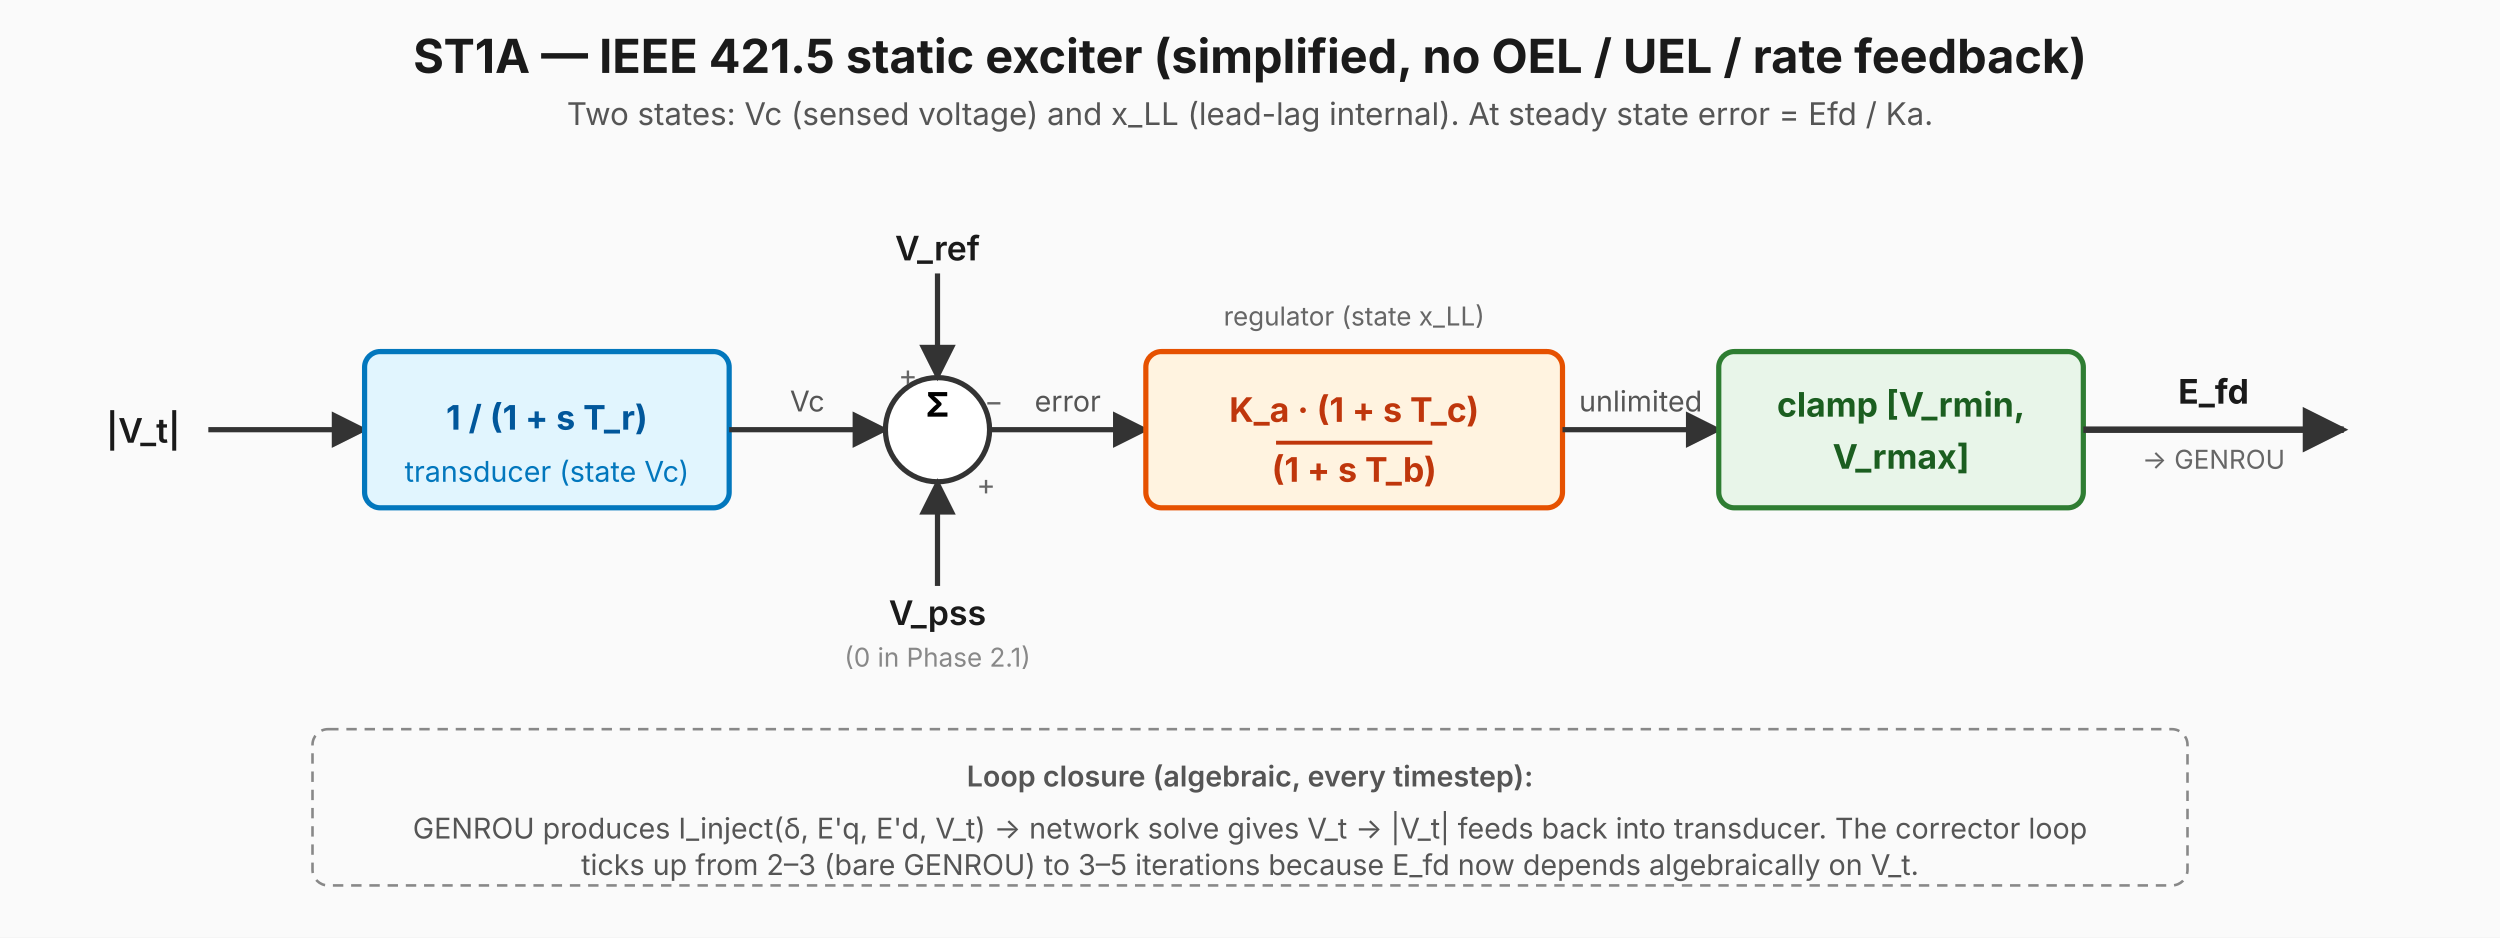
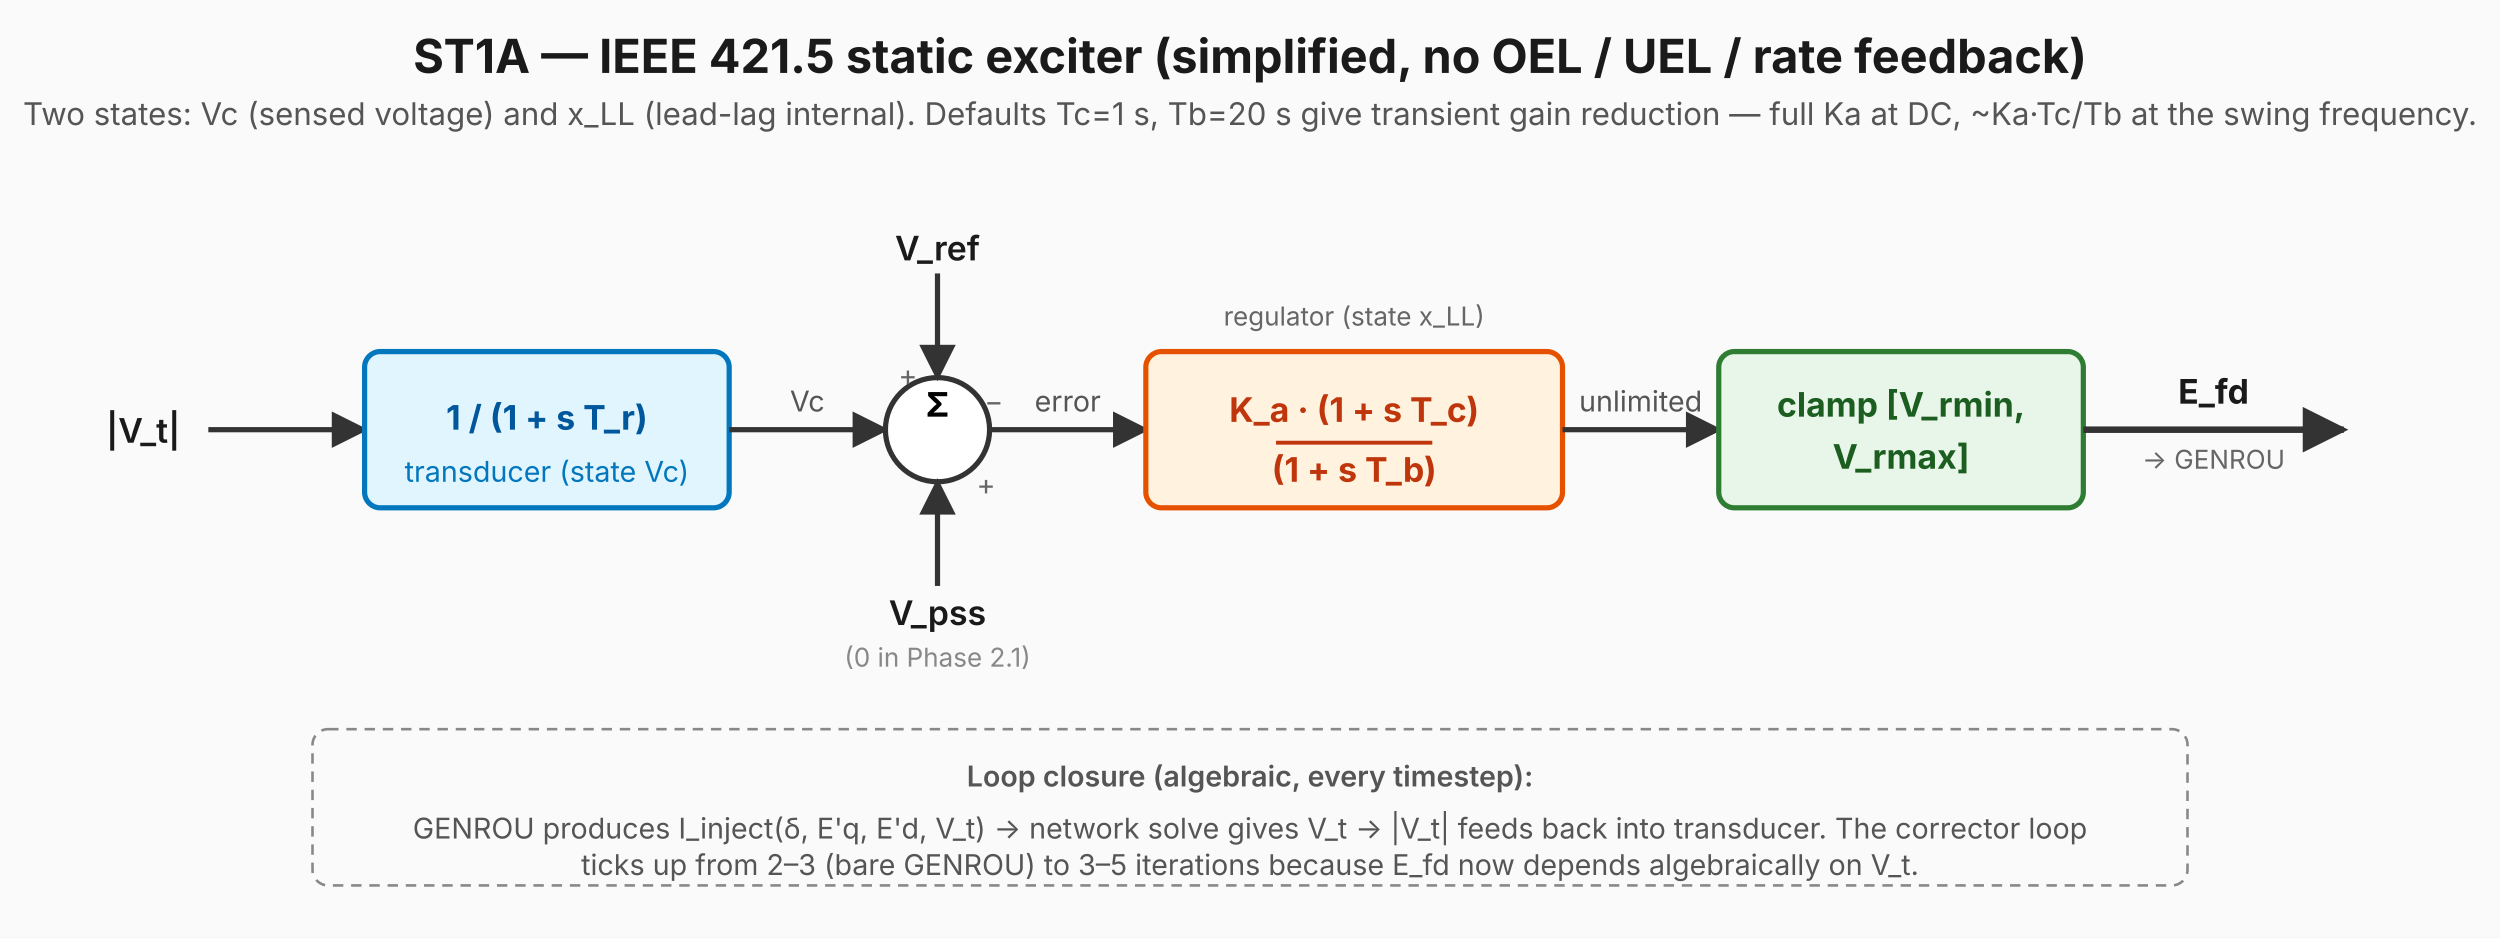
<svg xmlns="http://www.w3.org/2000/svg" viewBox="0 0 960 360" role="img" style="font-family:system-ui,-apple-system,sans-serif">
  <defs>
    <marker id="arr" viewBox="0 0 10 10" refX="9" refY="5" markerWidth="7" markerHeight="7" orient="auto">
      <path d="M0,0 L10,5 L0,10 z" fill="#333" />
    </marker>
  </defs>
  <rect width="960" height="360" fill="#FAFAFA" />
  <text x="480" y="28" text-anchor="middle" font-size="18" font-weight="700" fill="#1A1A1A">
    ST1A — IEEE 421.5 static exciter (simplified, no OEL / UEL / rate feedback)
  </text>
  <text x="480" y="48" text-anchor="middle" font-size="12" fill="#555">
-     Two states: Vc (sensed voltage) and x_LL (lead-lag internal).  At steady state error = Efd / Ka.
+     Two states: Vc (sensed voltage) and x_LL (lead-lag internal).  Defaults Tc=1 s, Tb=20 s give transient gain reduction — full Ka at DC, ~Ka·Tc/Tb at the swing frequency.
  </text>
  <text x="55" y="170" text-anchor="middle" font-size="13" font-weight="600" fill="#1A1A1A">|V_t|</text>
  <line x1="80" y1="165" x2="140" y2="165" stroke="#333" stroke-width="2" marker-end="url(#arr)" />
  <rect x="140" y="135" width="140" height="60" rx="6" fill="#E1F5FE" stroke="#0277BD" stroke-width="2" />
  <text x="210" y="165" text-anchor="middle" font-size="13" font-weight="700" fill="#01579B">
    1 / (1 + s T_r)
  </text>
  <text x="210" y="185" text-anchor="middle" font-size="11" fill="#0277BD">
    transducer (state Vc)
  </text>
  <line x1="280" y1="165" x2="340" y2="165" stroke="#333" stroke-width="2" marker-end="url(#arr)" />
  <text x="310" y="158" text-anchor="middle" font-size="11" fill="#555">Vc</text>
  <circle cx="360" cy="165" r="20" fill="#FFFFFF" stroke="#333" stroke-width="2" />
  <text x="360" y="160" text-anchor="middle" font-size="13" font-weight="700">Σ</text>
  <text x="378" y="158" font-size="11" fill="#666">−</text>
  <text x="345" y="148" font-size="11" fill="#666">+</text>
  <text x="375" y="190" font-size="11" fill="#666">+</text>
  <text x="360" y="100" text-anchor="middle" font-size="13" font-weight="600" fill="#1A1A1A">V_ref</text>
  <line x1="360" y1="105" x2="360" y2="145" stroke="#333" stroke-width="2" marker-end="url(#arr)" />
  <text x="360" y="240" text-anchor="middle" font-size="13" font-weight="600" fill="#1A1A1A">V_pss</text>
  <text x="360" y="256" text-anchor="middle" font-size="10" fill="#888">(0 in Phase 2.1)</text>
  <line x1="360" y1="225" x2="360" y2="185" stroke="#333" stroke-width="2" marker-end="url(#arr)" />
  <line x1="380" y1="165" x2="440" y2="165" stroke="#333" stroke-width="2" marker-end="url(#arr)" />
  <text x="410" y="158" text-anchor="middle" font-size="11" fill="#555">error</text>
  <rect x="440" y="135" width="160" height="60" rx="6" fill="#FFF3E0" stroke="#E65100" stroke-width="2" />
  <text x="520" y="162" text-anchor="middle" font-size="13" font-weight="700" fill="#BF360C">
    K_a · (1 + s T_c)
  </text>
  <line x1="490" y1="170" x2="550" y2="170" stroke="#BF360C" stroke-width="1.5" />
  <text x="520" y="185" text-anchor="middle" font-size="13" font-weight="700" fill="#BF360C">
    (1 + s T_b)
  </text>
  <text x="520" y="125" text-anchor="middle" font-size="10" fill="#666">
    regulator (state x_LL)
  </text>
  <line x1="600" y1="165" x2="660" y2="165" stroke="#333" stroke-width="2" marker-end="url(#arr)" />
  <text x="630" y="158" text-anchor="middle" font-size="11" fill="#555">unlimited</text>
  <rect x="660" y="135" width="140" height="60" rx="6" fill="#E8F5E9" stroke="#2E7D32" stroke-width="2" />
  <text x="730" y="160" text-anchor="middle" font-size="13" font-weight="700" fill="#1B5E20">
    clamp [V_rmin,
  </text>
  <text x="730" y="180" text-anchor="middle" font-size="13" font-weight="700" fill="#1B5E20">
    V_rmax]
  </text>
  <line x1="800" y1="165" x2="900" y2="165" stroke="#333" stroke-width="2.5" marker-end="url(#arr)" />
  <text x="850" y="155" text-anchor="middle" font-size="13" font-weight="700" fill="#1A1A1A">E_fd</text>
  <text x="850" y="180" text-anchor="middle" font-size="10" fill="#666">→ GENROU</text>
  <rect x="120" y="280" width="720" height="60" rx="6" fill="none" stroke="#888" stroke-width="1" stroke-dasharray="4 3" />
  <text x="480" y="302" text-anchor="middle" font-size="11" font-weight="600" fill="#555">
    Loop closure (algebraic, every timestep):
  </text>
  <text x="480" y="322" text-anchor="middle" font-size="11" fill="#555">
    GENROU produces I_inject(δ, E'q, E'd, V_t) → network solve gives V_t → |V_t| feeds back into transducer.  The corrector loop
  </text>
  <text x="480" y="336" text-anchor="middle" font-size="11" fill="#555">
    ticks up from 2–3 (bare GENROU) to 3–5 iterations because E_fd now depends algebraically on V_t.
  </text>
</svg>
